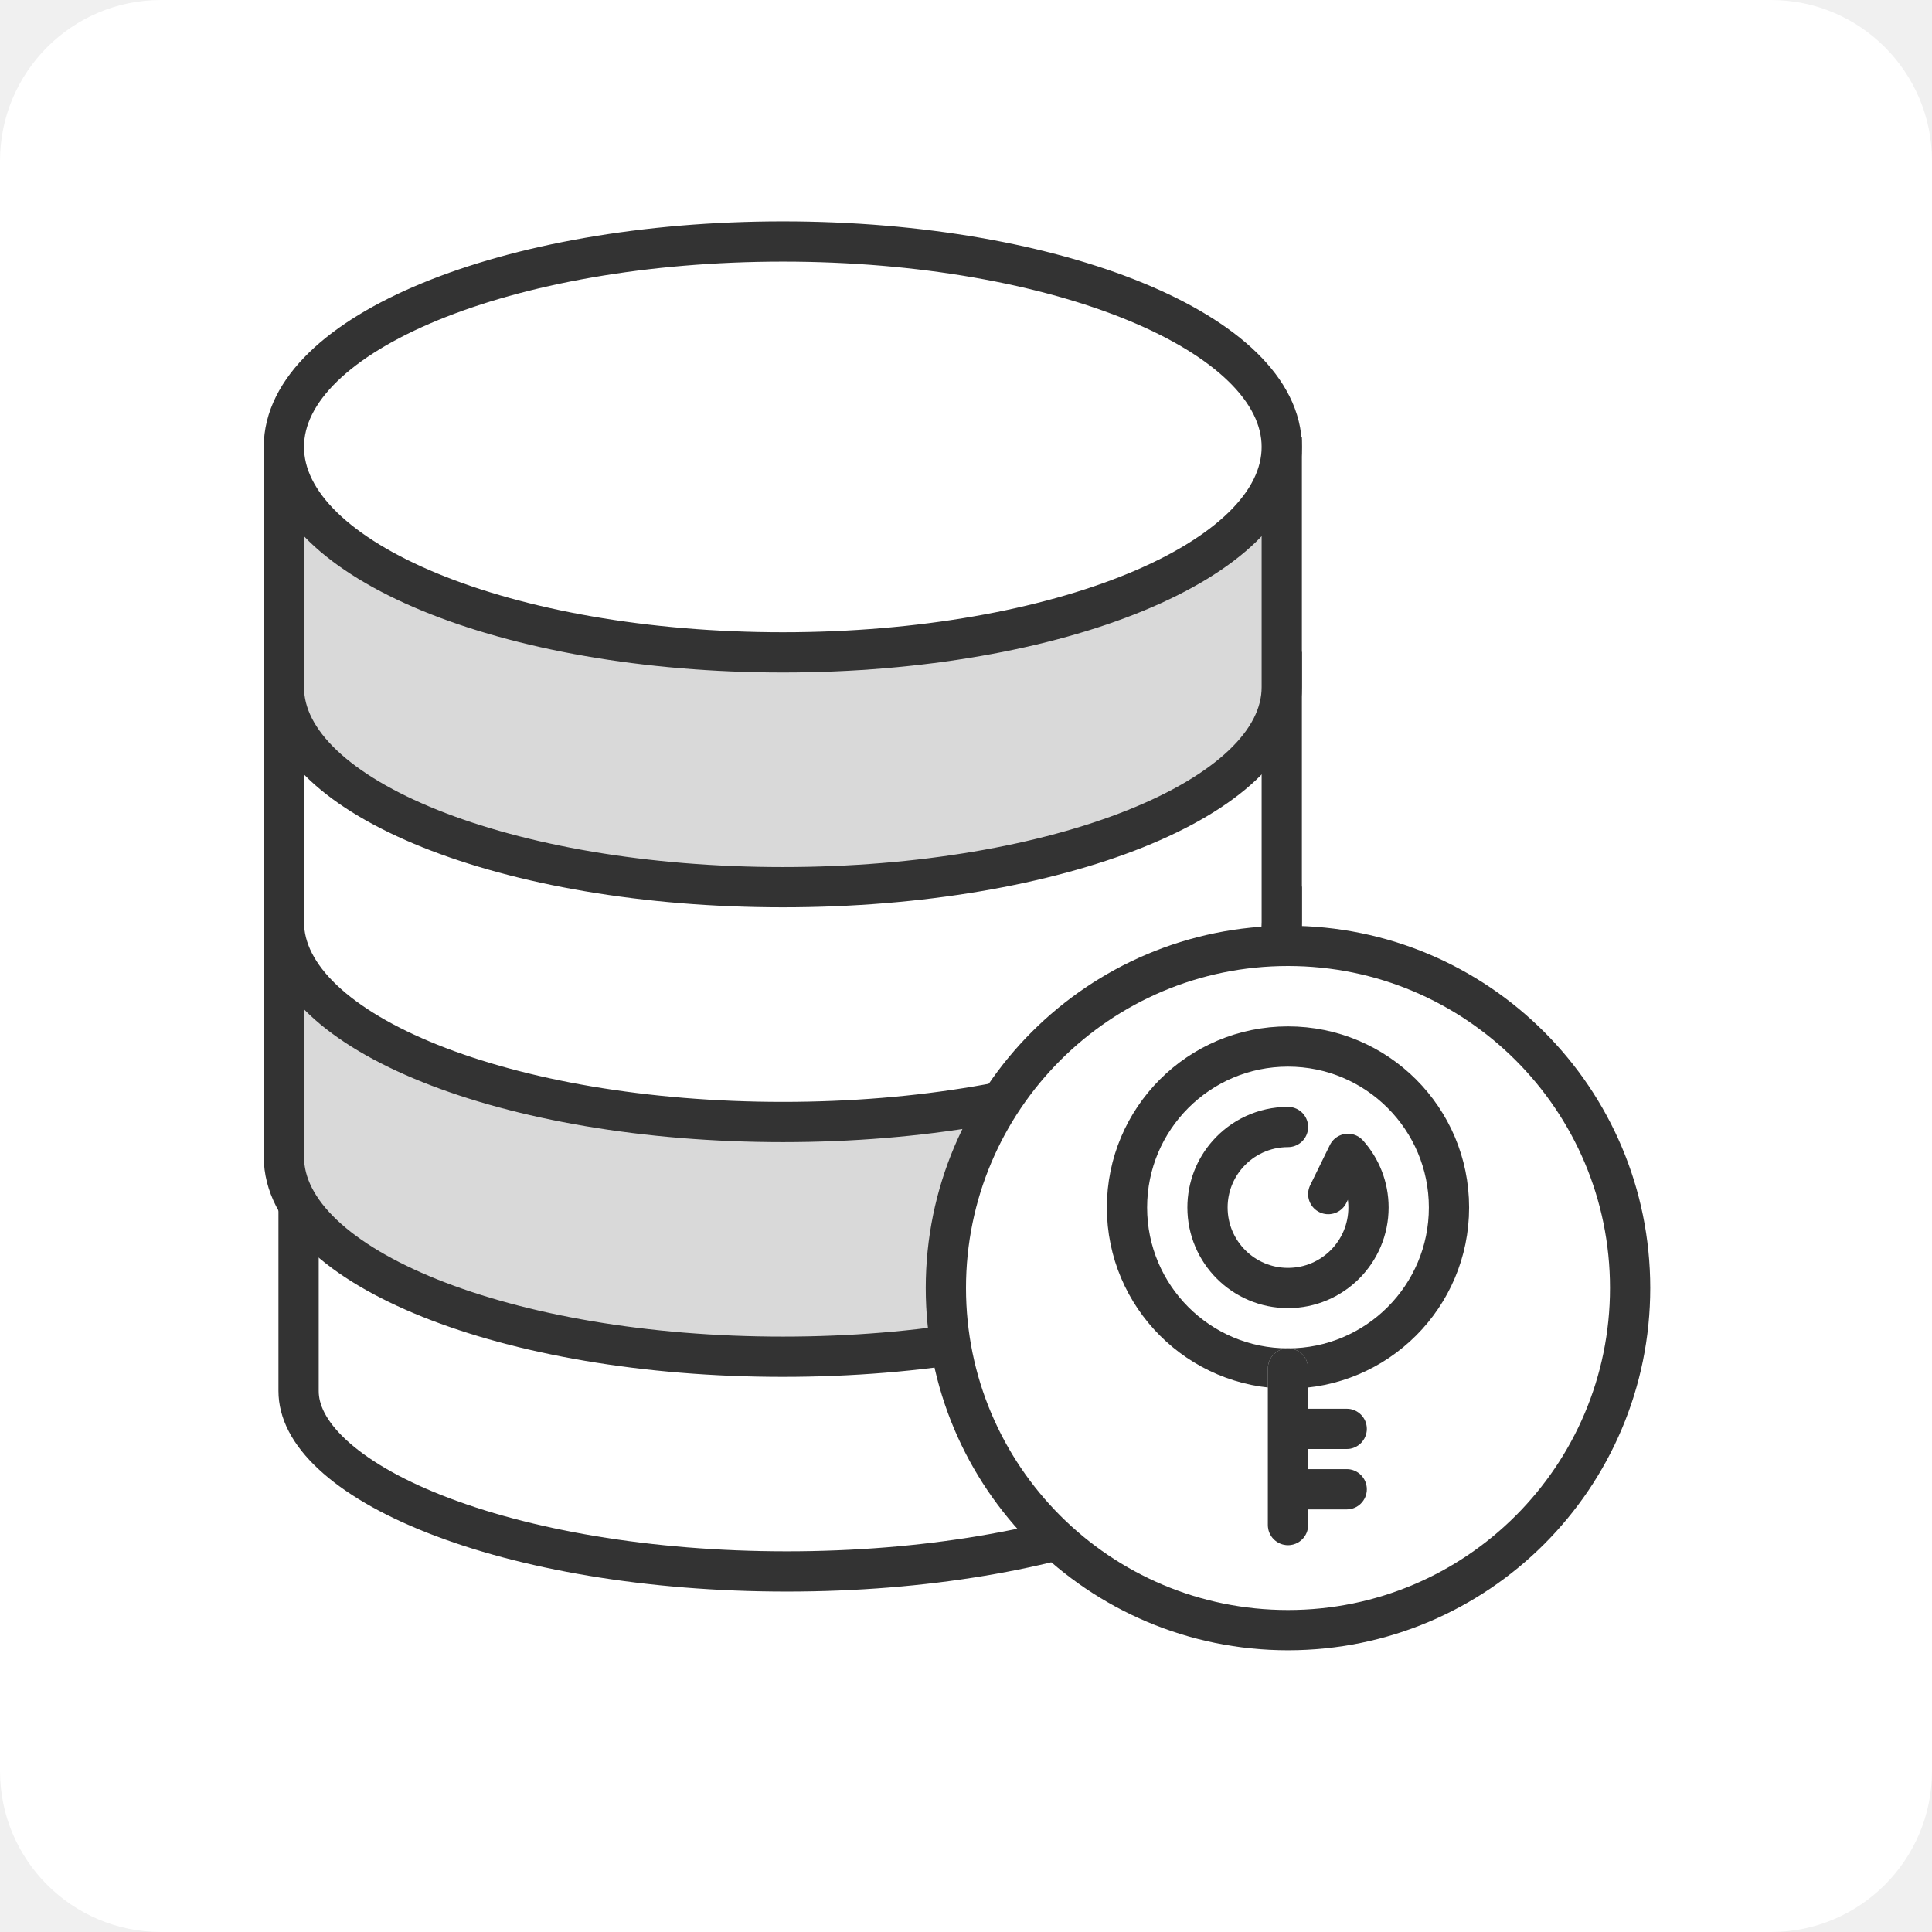
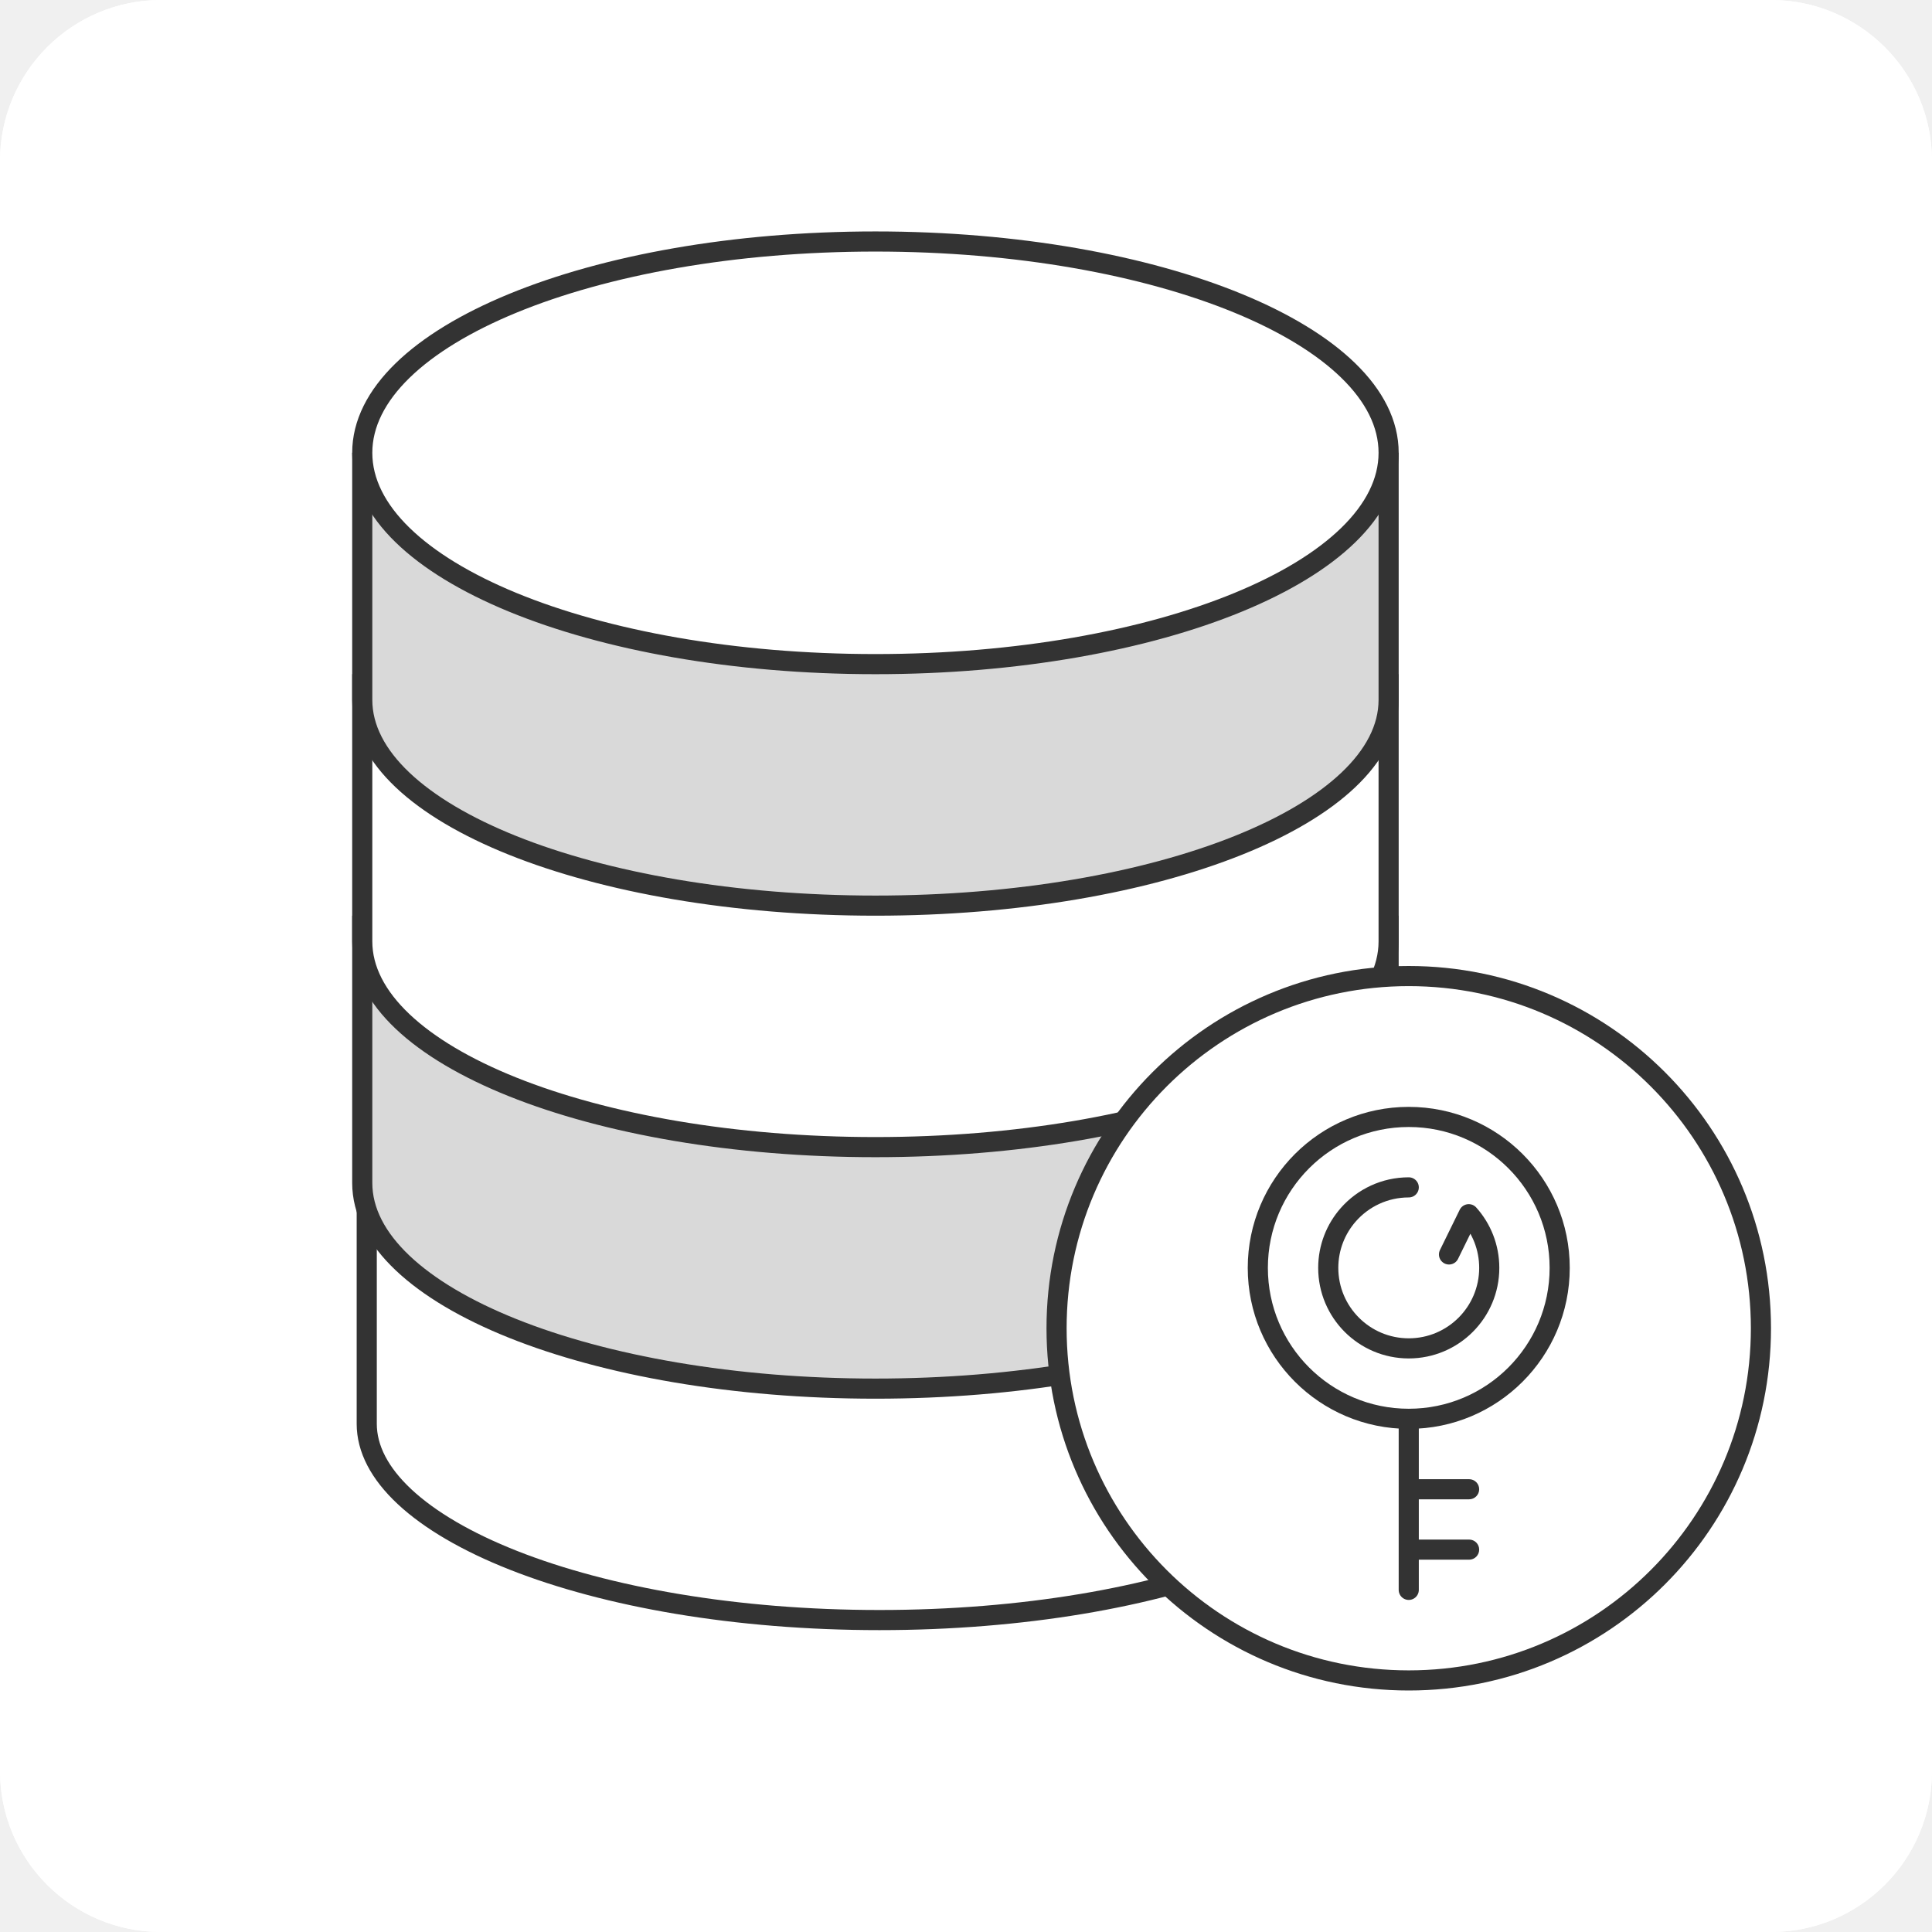
- <svg xmlns="http://www.w3.org/2000/svg" width="48" height="48" viewBox="0 0 48 48" fill="none">
-   <path d="M44 0H4C1.791 0 0 1.791 0 4V44C0 46.209 1.791 48 4 48H44C46.209 48 48 46.209 48 44V4C48 1.791 46.209 0 44 0Z" fill="white" />
-   <path d="M31.674 34.558C31.674 35.062 31.418 35.594 30.841 36.132C30.263 36.671 29.4 37.18 28.292 37.617C26.079 38.491 22.987 39.042 19.546 39.042C16.106 39.042 13.014 38.491 10.801 37.617C9.692 37.18 8.83 36.671 8.252 36.132C7.675 35.594 7.418 35.062 7.418 34.558V28.828H31.674V34.558Z" fill="white" stroke="#333333" />
-   <path d="M19.449 33.708C26.295 33.708 31.845 31.483 31.845 28.739V22.527H7.053V28.739C7.053 31.483 12.603 33.708 19.449 33.708Z" fill="#D9D9D9" stroke="#333333" />
-   <path d="M19.449 27.876C26.295 27.876 31.845 25.651 31.845 22.907V16.695H7.053V22.907C7.053 25.651 12.603 27.876 19.449 27.876Z" fill="white" stroke="#333333" />
-   <path d="M19.449 22.042C26.295 22.042 31.845 19.817 31.845 17.073V11.348H7.053V17.073C7.053 19.817 12.603 22.042 19.449 22.042Z" fill="#D9D9D9" stroke="#333333" />
-   <ellipse cx="19.449" cy="11.104" rx="12.396" ry="5.104" fill="white" stroke="#333333" />
-   <circle cx="32" cy="32" r="8.5" fill="white" stroke="#333333" />
-   <circle cx="4" cy="4" r="4" transform="matrix(-1 0 0 1 35.9998 26)" fill="white" stroke="#333333" />
-   <mask id="path-9-inside-1_1169_7761" fill="white">
-     <path fill-rule="evenodd" clip-rule="evenodd" d="M32 33.5C32.276 33.5 32.5 33.724 32.5 34V35H33.458C33.734 35 33.958 35.224 33.958 35.5C33.958 35.776 33.734 36 33.458 36H32.5V36.5H33.458C33.734 36.5 33.958 36.724 33.958 37C33.958 37.276 33.734 37.5 33.458 37.5H32.5V37.889C32.5 38.165 32.276 38.389 32 38.389C31.724 38.389 31.5 38.165 31.5 37.889V34C31.5 33.724 31.724 33.5 32 33.5Z" />
-   </mask>
-   <path fill-rule="evenodd" clip-rule="evenodd" d="M32 33.5C32.276 33.5 32.5 33.724 32.5 34V35H33.458C33.734 35 33.958 35.224 33.958 35.5C33.958 35.776 33.734 36 33.458 36H32.5V36.5H33.458C33.734 36.5 33.958 36.724 33.958 37C33.958 37.276 33.734 37.5 33.458 37.5H32.5V37.889C32.5 38.165 32.276 38.389 32 38.389C31.724 38.389 31.5 38.165 31.5 37.889V34C31.5 33.724 31.724 33.5 32 33.5Z" fill="#D9D9D9" />
-   <path d="M32.5 35H31.5V36H32.5V35ZM32.5 36V35H31.5V36H32.5ZM32.5 36.5H31.5V37.5H32.5V36.5ZM32.5 37.5V36.5H31.5V37.5H32.5ZM33.5 34C33.5 33.172 32.828 32.5 32 32.5V34.5C31.724 34.5 31.5 34.276 31.5 34H33.5ZM33.5 35V34H31.5V35H33.5ZM33.458 34H32.5V36H33.458V34ZM34.958 35.5C34.958 34.672 34.286 34 33.458 34V36C33.182 36 32.958 35.776 32.958 35.5H34.958ZM33.458 37C34.286 37 34.958 36.328 34.958 35.5H32.958C32.958 35.224 33.182 35 33.458 35V37ZM32.5 37H33.458V35H32.5V37ZM33.5 36.5V36H31.5V36.5H33.5ZM32.5 37.5H33.458V35.5H32.5V37.5ZM33.458 37.5C33.182 37.5 32.958 37.276 32.958 37H34.958C34.958 36.172 34.286 35.5 33.458 35.5V37.5ZM32.958 37C32.958 36.724 33.182 36.5 33.458 36.5V38.5C34.286 38.5 34.958 37.828 34.958 37H32.958ZM33.458 36.5H32.5V38.5H33.458V36.5ZM33.5 37.889V37.5H31.5V37.889H33.5ZM32 39.389C32.828 39.389 33.5 38.717 33.5 37.889H31.5C31.5 37.613 31.724 37.389 32 37.389V39.389ZM30.5 37.889C30.5 38.717 31.171 39.389 32 39.389V37.389C32.276 37.389 32.5 37.613 32.5 37.889H30.5ZM30.5 34V37.889H32.5V34H30.5ZM32 32.5C31.171 32.5 30.5 33.172 30.5 34H32.5C32.5 34.276 32.276 34.5 32 34.5V32.5Z" fill="#333333" mask="url(#path-9-inside-1_1169_7761)" />
-   <path d="M32 28C31.402 28 30.866 28.262 30.5 28.677C30.189 29.03 30 29.493 30 30C30 31.105 30.895 32 32 32C33.104 32 34 31.105 34 30C34 29.488 33.807 29.02 33.49 28.667L33 29.667" stroke="#333333" stroke-linecap="round" stroke-linejoin="round" />
+ <svg xmlns="http://www.w3.org/2000/svg" width="96" height="96" viewBox="0 0 96 96" fill="none">
+   <rect width="96" height="96" rx="8" fill="white" />
+   <rect width="96" height="96" rx="8" fill="white" />
+   <path d="M69.178 70.748C69.178 71.979 68.548 73.204 67.295 74.373C66.042 75.542 64.202 76.618 61.886 77.532C57.257 79.359 50.827 80.5 43.7 80.5C36.573 80.5 30.144 79.359 25.515 77.532C23.199 76.618 21.358 75.542 20.105 74.373C18.853 73.204 18.223 71.979 18.223 70.748V58.432H69.178V70.748Z" fill="white" stroke="#333333" />
+   <path d="M43.5 69C57.583 69 69 64.423 69 58.778V46H18V58.778C18 64.423 29.417 69 43.5 69Z" fill="#D9D9D9" stroke="#333333" />
+   <path d="M43.5 57C57.583 57 69 52.423 69 46.778V34H18V46.778C18 52.423 29.417 57 43.5 57Z" fill="white" stroke="#333333" />
+   <path d="M43.5 45C57.583 45 69 40.423 69 34.778V23H18V34.778C18 40.423 29.417 45 43.5 45Z" fill="#D9D9D9" stroke="#333333" />
+   <ellipse cx="43.5" cy="22.5" rx="25.5" ry="10.5" fill="white" stroke="#333333" />
+   <circle cx="70" cy="66" r="17.5" fill="white" stroke="#333333" />
+   <circle cx="8" cy="8" r="7.5" transform="matrix(-1 0 0 1 78 55)" fill="white" stroke="#333333" />
+   <path d="M70 71V79" stroke="#333333" stroke-linecap="round" />
+   <path d="M73 74.5C73.276 74.5 73.5 74.276 73.5 74C73.5 73.724 73.276 73.5 73 73.5V74.5ZM70 74.5H73V73.5H70V74.5Z" fill="#333333" />
+   <path d="M73 77.5C73.276 77.5 73.5 77.276 73.5 77C73.5 76.724 73.276 76.5 73 76.5V77.5ZM70 77.5H73V76.5H70V77.5Z" fill="#333333" />
+   <path d="M70 59C68.805 59 67.733 59.524 67 60.354C66.378 61.059 66 61.986 66 63C66 65.209 67.791 67 70 67C72.209 67 74 65.209 74 63C74 61.975 73.615 61.041 72.981 60.333L72 62.333" stroke="#333333" stroke-linecap="round" stroke-linejoin="round" />
</svg>
